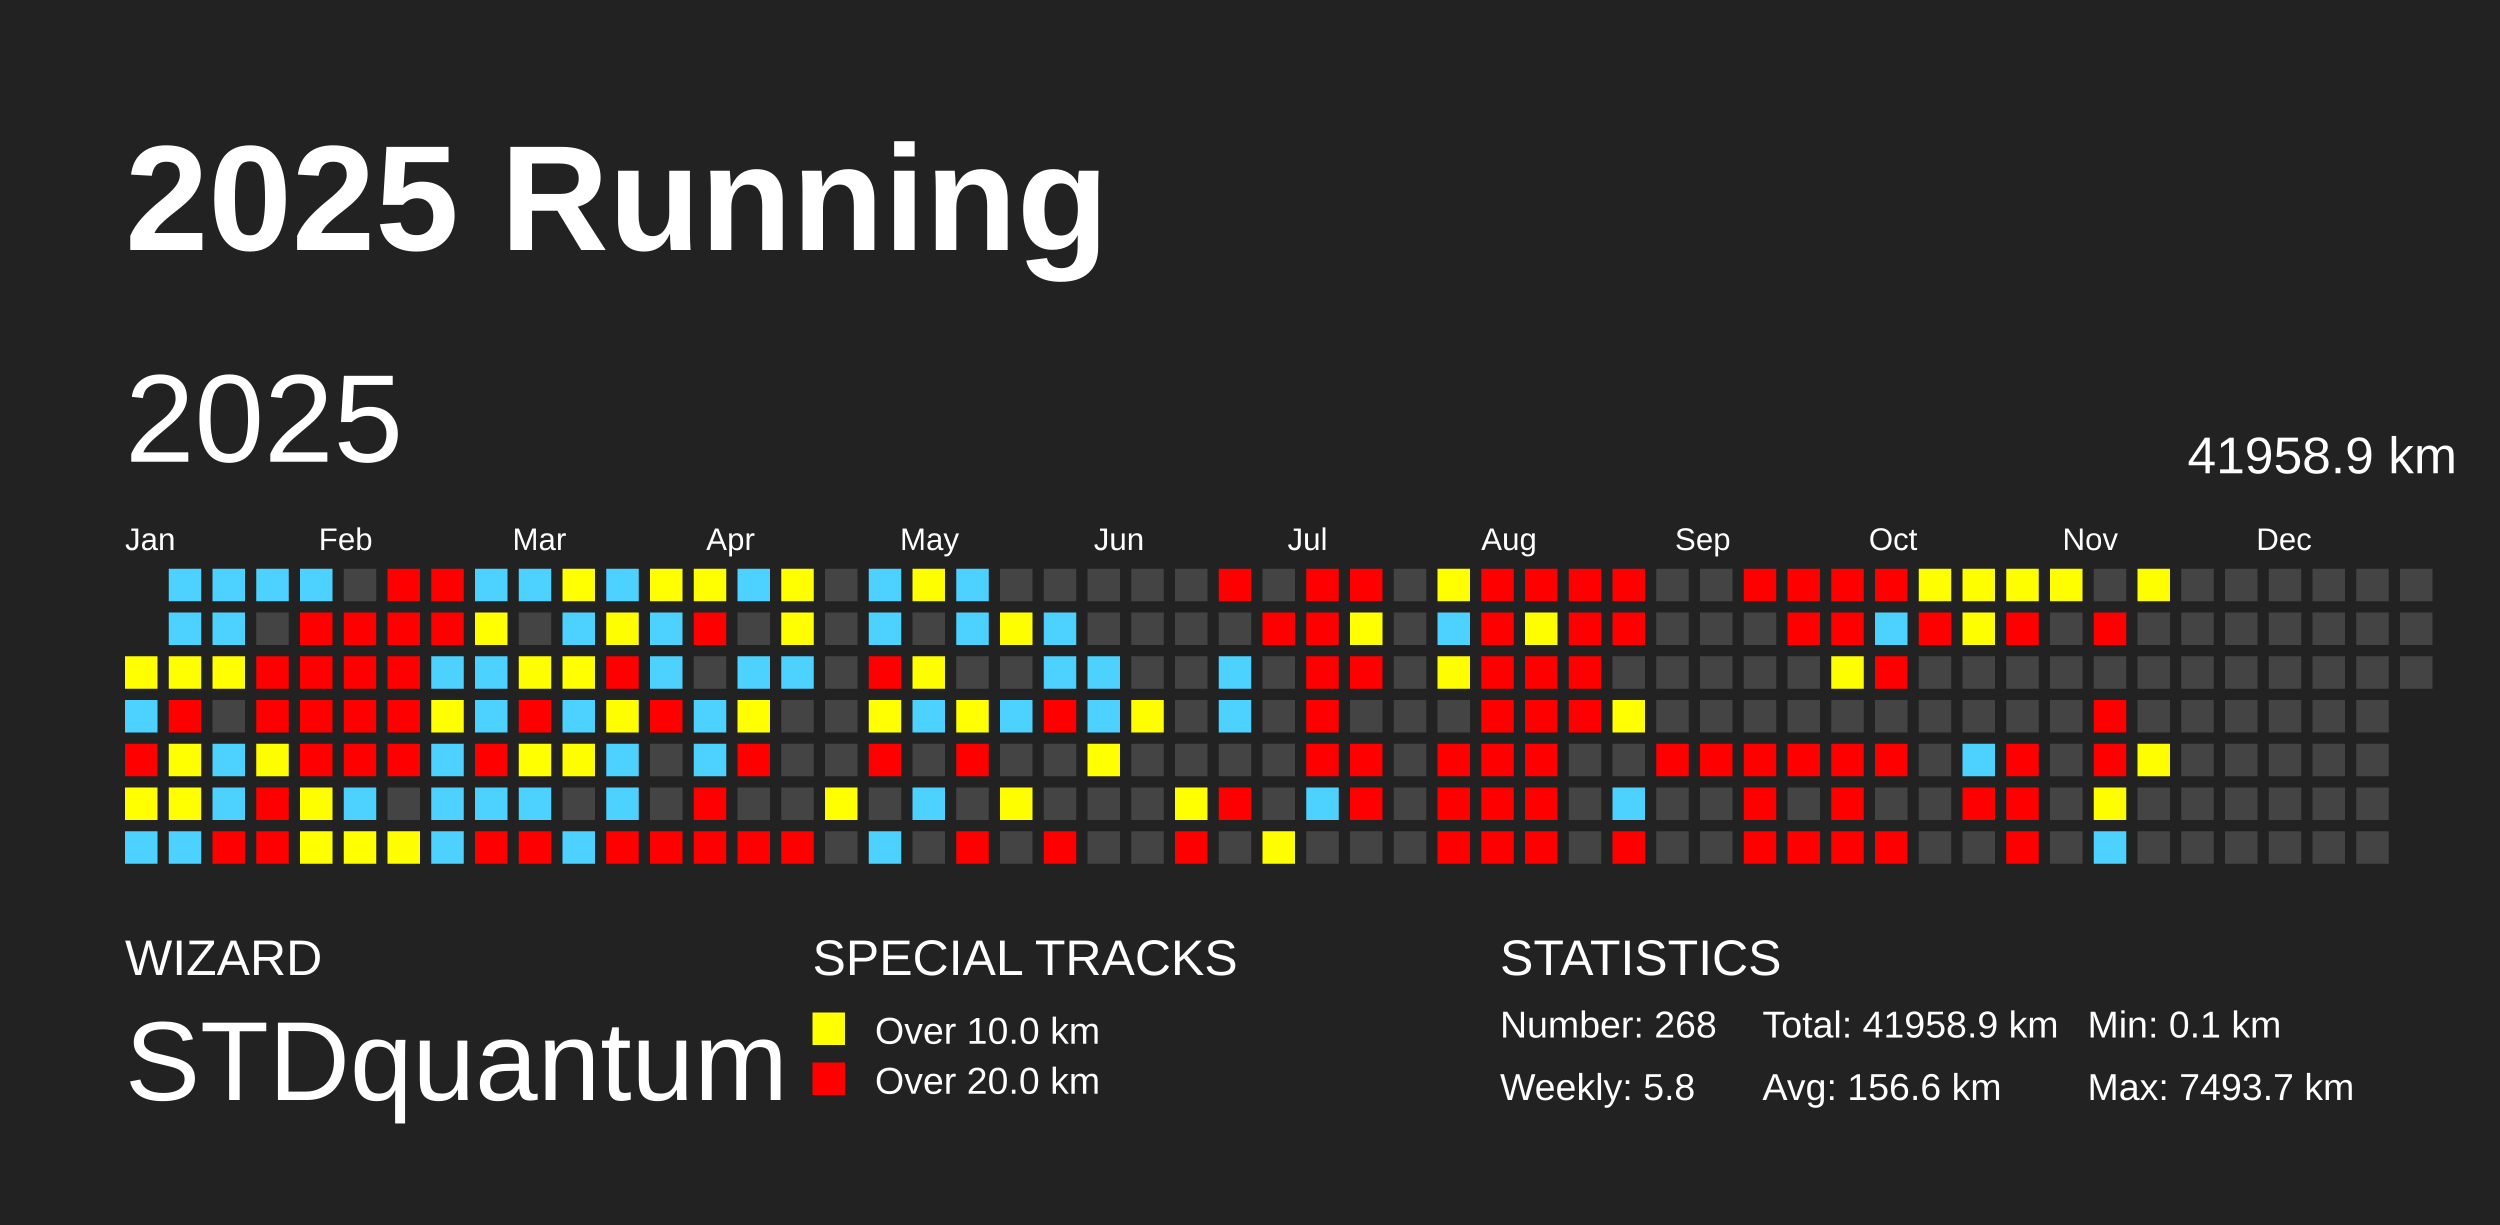
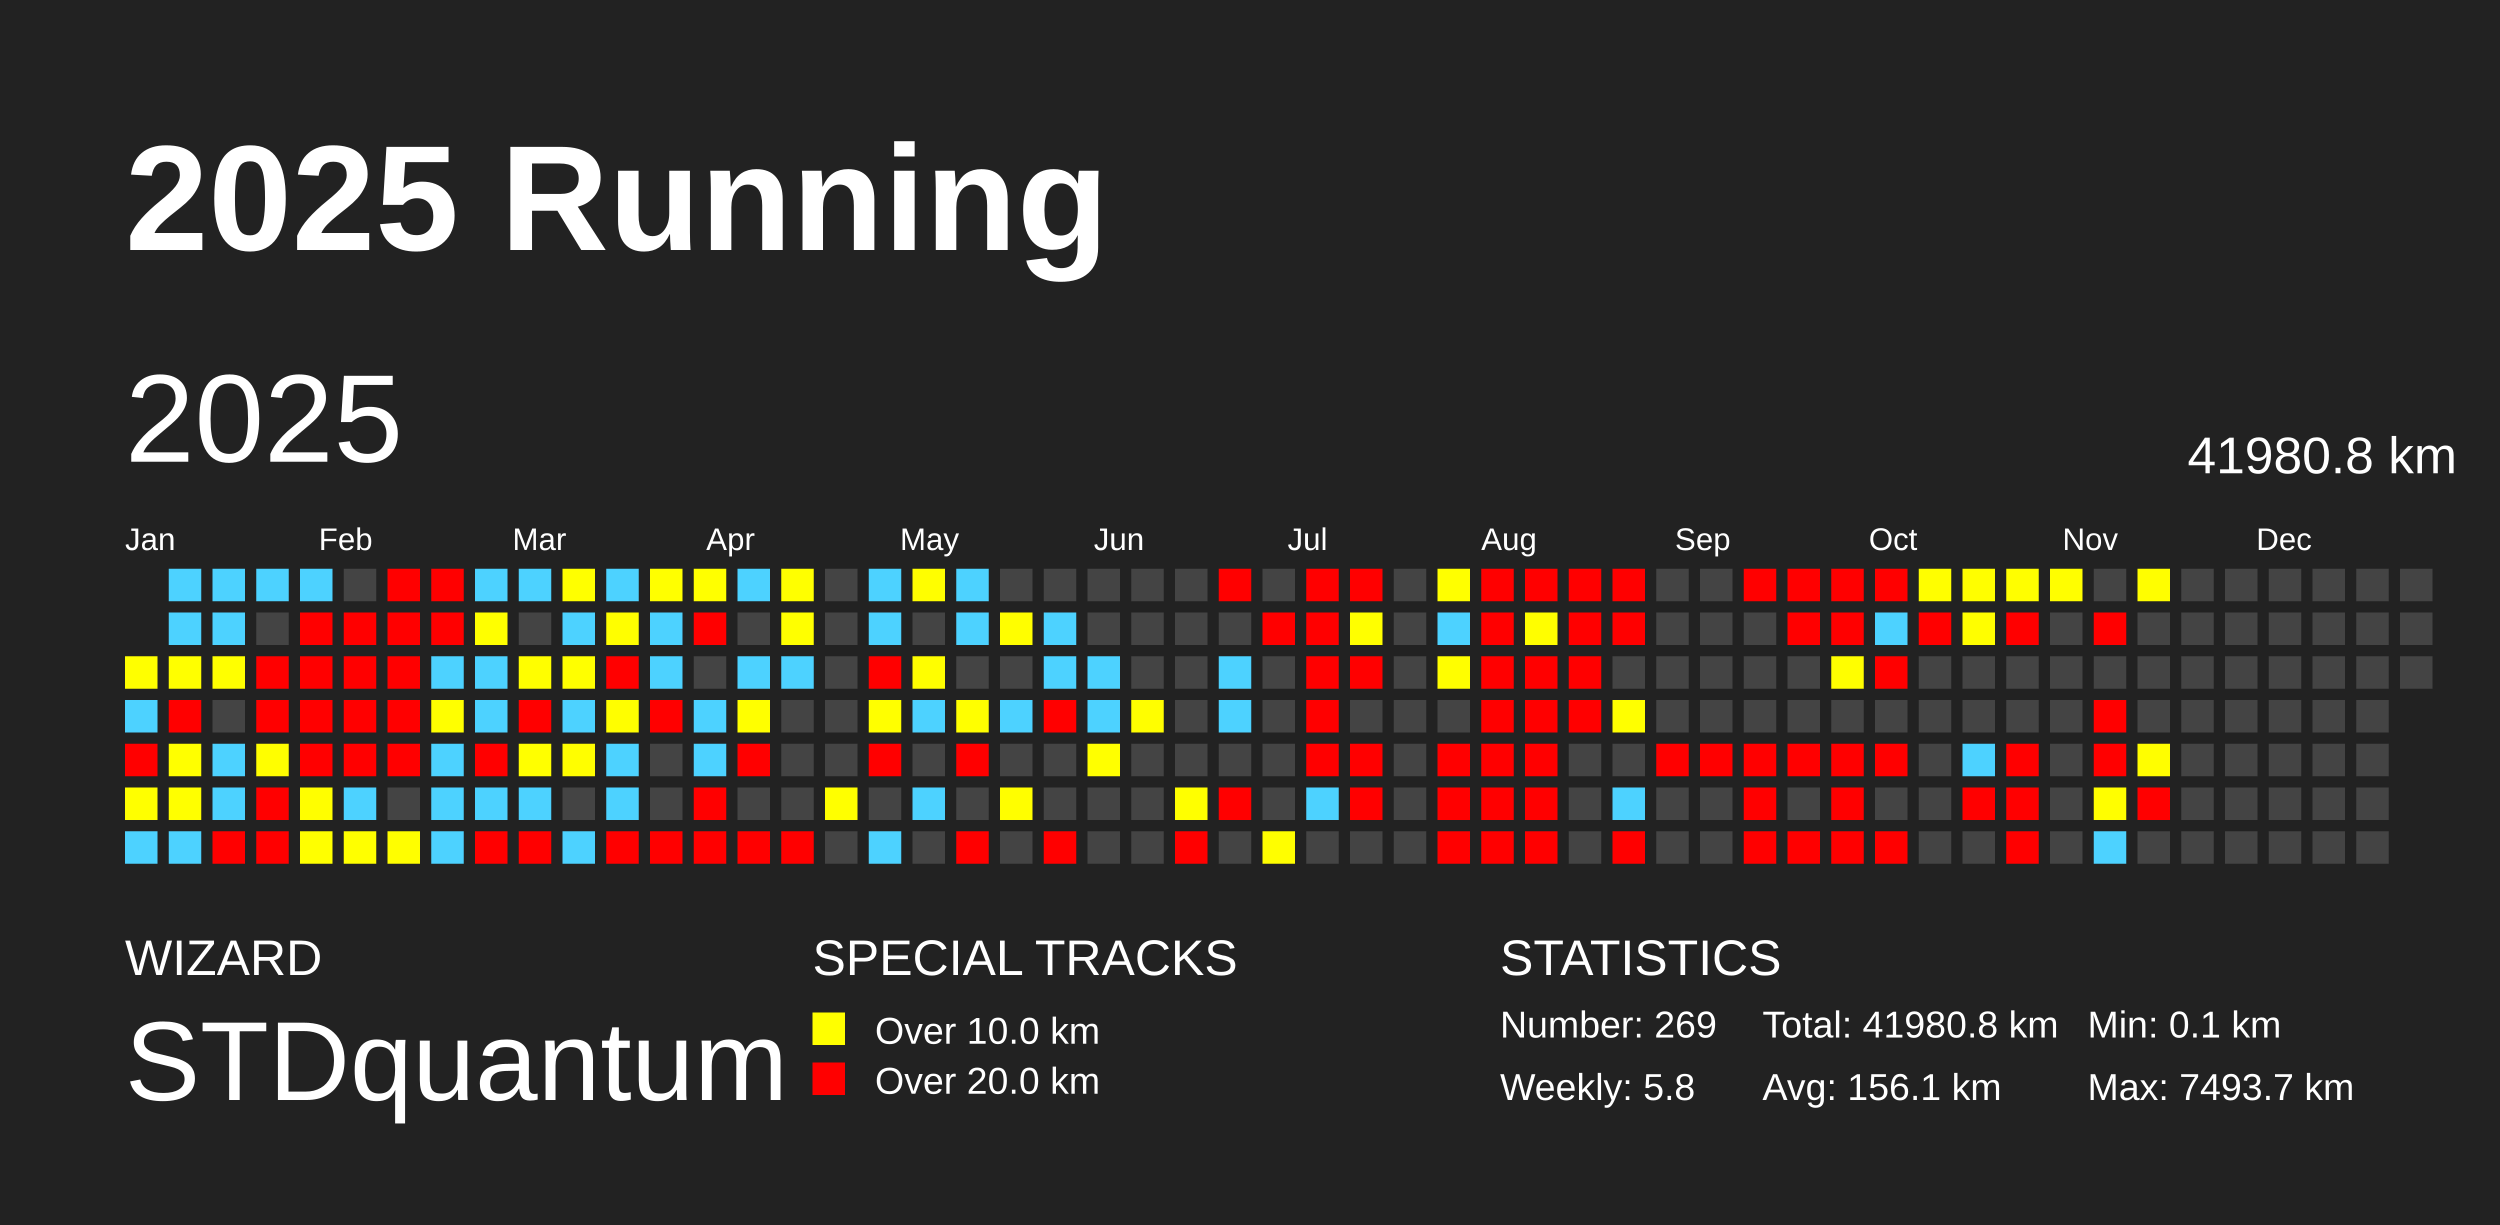
<svg xmlns="http://www.w3.org/2000/svg" baseProfile="full" height="98mm" version="1.1" viewBox="0,0,200,98" width="200mm">
  <defs />
  <rect fill="#222222" height="98" width="200" x="0" y="0" />
  <text fill="#FFFFFF" style="font-size:12px; font-family:Arial; font-weight:bold;" x="10" y="20">2025 Running</text>
  <text fill="#FFFFFF" style="font-size:4px; font-family:Arial" x="10" y="78">WIZARD</text>
  <text fill="#FFFFFF" style="font-size:9px; font-family:Arial" x="10" y="88">STDquantum</text>
  <text fill="#FFFFFF" style="font-size:4px; font-family:Arial" x="65" y="78">SPECIAL TRACKS</text>
  <rect fill="yellow" height="2.6" width="2.6" x="65" y="81" />
  <text fill="#FFFFFF" style="font-size:3px; font-family:Arial" x="70" y="83.5">Over 10.0 km</text>
  <rect fill="red" height="2.6" width="2.6" x="65" y="85" />
  <text fill="#FFFFFF" style="font-size:3px; font-family:Arial" x="70" y="87.5">Over 20.0 km</text>
  <text fill="#FFFFFF" style="font-size:4px; font-family:Arial" x="120" y="78">STATISTICS</text>
-   <text fill="#FFFFFF" style="font-size:3px; font-family:Arial" x="120" y="83">Number: 268</text>
+   <text fill="#FFFFFF" style="font-size:3px; font-family:Arial" x="120" y="83">Number: 269</text>
  <text fill="#FFFFFF" style="font-size:3px; font-family:Arial" x="120" y="88">Weekly: 5.8</text>
-   <text fill="#FFFFFF" style="font-size:3px; font-family:Arial" x="141" y="83">Total: 41958.9 km</text>
-   <text fill="#FFFFFF" style="font-size:3px; font-family:Arial" x="141" y="88">Avg: 156.6 km</text>
+   <text fill="#FFFFFF" style="font-size:3px; font-family:Arial" x="141" y="83">Total: 41980.8 km</text>
+   <text fill="#FFFFFF" style="font-size:3px; font-family:Arial" x="141" y="88">Avg: 156.1 km</text>
  <text fill="#FFFFFF" style="font-size:3px; font-family:Arial" x="167" y="83">Min: 0.1 km</text>
  <text fill="#FFFFFF" style="font-size:3px; font-family:Arial" x="167" y="88">Max: 7493.7 km</text>
  <text dominant-baseline="hanging" fill="#FFFFFF" style="font-size:10.0px; font-family:Arial;" x="10" y="30">2025</text>
-   <text dominant-baseline="hanging" fill="#FFFFFF" style="font-size:4.125px; font-family:Arial;" x="175" y="35">41958.9 km</text>
+   <text dominant-baseline="hanging" fill="#FFFFFF" style="font-size:4.125px; font-family:Arial;" x="175" y="35">41980.8 km</text>
  <text fill="#FFFFFF" style="font-size:2.5px; font-family:Arial" x="10.0" y="44">Jan</text>
  <text fill="#FFFFFF" style="font-size:2.5px; font-family:Arial" x="25.5" y="44">Feb</text>
  <text fill="#FFFFFF" style="font-size:2.5px; font-family:Arial" x="41.0" y="44">Mar</text>
  <text fill="#FFFFFF" style="font-size:2.5px; font-family:Arial" x="56.5" y="44">Apr</text>
  <text fill="#FFFFFF" style="font-size:2.5px; font-family:Arial" x="72.0" y="44">May</text>
  <text fill="#FFFFFF" style="font-size:2.5px; font-family:Arial" x="87.5" y="44">Jun</text>
  <text fill="#FFFFFF" style="font-size:2.5px; font-family:Arial" x="103.0" y="44">Jul</text>
  <text fill="#FFFFFF" style="font-size:2.5px; font-family:Arial" x="118.5" y="44">Aug</text>
  <text fill="#FFFFFF" style="font-size:2.5px; font-family:Arial" x="134.0" y="44">Sep</text>
  <text fill="#FFFFFF" style="font-size:2.5px; font-family:Arial" x="149.5" y="44">Oct</text>
  <text fill="#FFFFFF" style="font-size:2.5px; font-family:Arial" x="165.0" y="44">Nov</text>
  <text fill="#FFFFFF" style="font-size:2.5px; font-family:Arial" x="180.5" y="44">Dec</text>
  <rect fill="#ffff00" height="2.6" width="2.6" x="10.0" y="52.5" />
  <rect fill="#4dd2ff" height="2.6" width="2.6" x="10.0" y="56.0" />
  <rect fill="red" height="2.6" width="2.6" x="10.0" y="59.5" />
  <rect fill="#ffff00" height="2.6" width="2.6" x="10.0" y="63.0" />
  <rect fill="#4dd2ff" height="2.6" width="2.6" x="10.0" y="66.5" />
  <rect fill="#4dd2ff" height="2.6" width="2.6" x="13.5" y="45.5" />
  <rect fill="#4dd2ff" height="2.6" width="2.6" x="13.5" y="49.0" />
  <rect fill="#ffff00" height="2.6" width="2.6" x="13.5" y="52.5" />
  <rect fill="red" height="2.6" width="2.6" x="13.5" y="56.0" />
  <rect fill="#ffff00" height="2.6" width="2.6" x="13.5" y="59.5" />
  <rect fill="#ffff00" height="2.6" width="2.6" x="13.5" y="63.0" />
  <rect fill="#4dd2ff" height="2.6" width="2.6" x="13.5" y="66.5" />
  <rect fill="#4dd2ff" height="2.6" width="2.6" x="17.0" y="45.5" />
  <rect fill="#4dd2ff" height="2.6" width="2.6" x="17.0" y="49.0" />
  <rect fill="#ffff00" height="2.6" width="2.6" x="17.0" y="52.5" />
  <rect fill="#444444" height="2.6" width="2.6" x="17.0" y="56.0" />
  <rect fill="#4dd2ff" height="2.6" width="2.6" x="17.0" y="59.5" />
  <rect fill="#4dd2ff" height="2.6" width="2.6" x="17.0" y="63.0" />
  <rect fill="red" height="2.6" width="2.6" x="17.0" y="66.5" />
  <rect fill="#4dd2ff" height="2.6" width="2.6" x="20.5" y="45.5" />
  <rect fill="#444444" height="2.6" width="2.6" x="20.5" y="49.0" />
  <rect fill="red" height="2.6" width="2.6" x="20.5" y="52.5" />
  <rect fill="red" height="2.6" width="2.6" x="20.5" y="56.0" />
  <rect fill="#fffe00" height="2.6" width="2.6" x="20.5" y="59.5" />
  <rect fill="red" height="2.6" width="2.6" x="20.5" y="63.0" />
  <rect fill="red" height="2.6" width="2.6" x="20.5" y="66.5" />
  <rect fill="#4dd2ff" height="2.6" width="2.6" x="24.0" y="45.5" />
  <rect fill="red" height="2.6" width="2.6" x="24.0" y="49.0" />
  <rect fill="red" height="2.6" width="2.6" x="24.0" y="52.5" />
  <rect fill="red" height="2.6" width="2.6" x="24.0" y="56.0" />
  <rect fill="red" height="2.6" width="2.6" x="24.0" y="59.5" />
  <rect fill="#fffe00" height="2.6" width="2.6" x="24.0" y="63.0" />
  <rect fill="#ffff00" height="2.6" width="2.6" x="24.0" y="66.5" />
  <rect fill="#444444" height="2.6" width="2.6" x="27.5" y="45.5" />
  <rect fill="red" height="2.6" width="2.6" x="27.5" y="49.0" />
  <rect fill="red" height="2.6" width="2.6" x="27.5" y="52.5" />
  <rect fill="red" height="2.6" width="2.6" x="27.5" y="56.0" />
  <rect fill="red" height="2.6" width="2.6" x="27.5" y="59.5" />
  <rect fill="#4dd2ff" height="2.6" width="2.6" x="27.5" y="63.0" />
  <rect fill="#ffff00" height="2.6" width="2.6" x="27.5" y="66.5" />
  <rect fill="red" height="2.6" width="2.6" x="31.0" y="45.5" />
  <rect fill="red" height="2.6" width="2.6" x="31.0" y="49.0" />
  <rect fill="red" height="2.6" width="2.6" x="31.0" y="52.5" />
  <rect fill="red" height="2.6" width="2.6" x="31.0" y="56.0" />
  <rect fill="red" height="2.6" width="2.6" x="31.0" y="59.5" />
  <rect fill="#444444" height="2.6" width="2.6" x="31.0" y="63.0" />
  <rect fill="#fffe00" height="2.6" width="2.6" x="31.0" y="66.5" />
  <rect fill="red" height="2.6" width="2.6" x="34.5" y="45.5" />
  <rect fill="red" height="2.6" width="2.6" x="34.5" y="49.0" />
  <rect fill="#4dd2ff" height="2.6" width="2.6" x="34.5" y="52.5" />
  <rect fill="#ffff00" height="2.6" width="2.6" x="34.5" y="56.0" />
  <rect fill="#4dd2ff" height="2.6" width="2.6" x="34.5" y="59.5" />
  <rect fill="#4dd2ff" height="2.6" width="2.6" x="34.5" y="63.0" />
  <rect fill="#4dd2ff" height="2.6" width="2.6" x="34.5" y="66.5" />
  <rect fill="#4dd2ff" height="2.6" width="2.6" x="38.0" y="45.5" />
  <rect fill="#ffff00" height="2.6" width="2.6" x="38.0" y="49.0" />
  <rect fill="#4dd2ff" height="2.6" width="2.6" x="38.0" y="52.5" />
  <rect fill="#4dd2ff" height="2.6" width="2.6" x="38.0" y="56.0" />
  <rect fill="red" height="2.6" width="2.6" x="38.0" y="59.5" />
  <rect fill="#4dd2ff" height="2.6" width="2.6" x="38.0" y="63.0" />
  <rect fill="red" height="2.6" width="2.6" x="38.0" y="66.5" />
  <rect fill="#4dd2ff" height="2.6" width="2.6" x="41.5" y="45.5" />
  <rect fill="#444444" height="2.6" width="2.6" x="41.5" y="49.0" />
  <rect fill="#fffe00" height="2.6" width="2.6" x="41.5" y="52.5" />
  <rect fill="red" height="2.6" width="2.6" x="41.5" y="56.0" />
  <rect fill="#ffff00" height="2.6" width="2.6" x="41.5" y="59.5" />
  <rect fill="#4dd2ff" height="2.6" width="2.6" x="41.5" y="63.0" />
  <rect fill="red" height="2.6" width="2.6" x="41.5" y="66.5" />
  <rect fill="#ffff00" height="2.6" width="2.6" x="45.0" y="45.5" />
  <rect fill="#4dd2ff" height="2.6" width="2.6" x="45.0" y="49.0" />
  <rect fill="#ffff00" height="2.6" width="2.6" x="45.0" y="52.5" />
  <rect fill="#4dd2ff" height="2.6" width="2.6" x="45.0" y="56.0" />
  <rect fill="#fffe00" height="2.6" width="2.6" x="45.0" y="59.5" />
  <rect fill="#444444" height="2.6" width="2.6" x="45.0" y="63.0" />
  <rect fill="#4dd2ff" height="2.6" width="2.6" x="45.0" y="66.5" />
  <rect fill="#4dd2ff" height="2.6" width="2.6" x="48.5" y="45.5" />
  <rect fill="#fffe00" height="2.6" width="2.6" x="48.5" y="49.0" />
  <rect fill="red" height="2.6" width="2.6" x="48.5" y="52.5" />
  <rect fill="#fffe00" height="2.6" width="2.6" x="48.5" y="56.0" />
  <rect fill="#4dd2ff" height="2.6" width="2.6" x="48.5" y="59.5" />
  <rect fill="#4dd2ff" height="2.6" width="2.6" x="48.5" y="63.0" />
  <rect fill="red" height="2.6" width="2.6" x="48.5" y="66.5" />
  <rect fill="#ffff00" height="2.6" width="2.6" x="52.0" y="45.5" />
  <rect fill="#4dd2ff" height="2.6" width="2.6" x="52.0" y="49.0" />
  <rect fill="#4dd2ff" height="2.6" width="2.6" x="52.0" y="52.5" />
  <rect fill="red" height="2.6" width="2.6" x="52.0" y="56.0" />
  <rect fill="#444444" height="2.6" width="2.6" x="52.0" y="59.5" />
  <rect fill="#444444" height="2.6" width="2.6" x="52.0" y="63.0" />
  <rect fill="red" height="2.6" width="2.6" x="52.0" y="66.5" />
  <rect fill="#ffff00" height="2.6" width="2.6" x="55.5" y="45.5" />
  <rect fill="red" height="2.6" width="2.6" x="55.5" y="49.0" />
  <rect fill="#444444" height="2.6" width="2.6" x="55.5" y="52.5" />
  <rect fill="#4dd2ff" height="2.6" width="2.6" x="55.5" y="56.0" />
  <rect fill="#4dd2ff" height="2.6" width="2.6" x="55.5" y="59.5" />
  <rect fill="red" height="2.6" width="2.6" x="55.5" y="63.0" />
  <rect fill="red" height="2.6" width="2.6" x="55.5" y="66.5" />
  <rect fill="#4dd2ff" height="2.6" width="2.6" x="59.0" y="45.5" />
  <rect fill="#444444" height="2.6" width="2.6" x="59.0" y="49.0" />
  <rect fill="#4dd2ff" height="2.6" width="2.6" x="59.0" y="52.5" />
  <rect fill="#ffff00" height="2.6" width="2.6" x="59.0" y="56.0" />
  <rect fill="red" height="2.6" width="2.6" x="59.0" y="59.5" />
  <rect fill="#444444" height="2.6" width="2.6" x="59.0" y="63.0" />
  <rect fill="red" height="2.6" width="2.6" x="59.0" y="66.5" />
  <rect fill="#ffff00" height="2.6" width="2.6" x="62.5" y="45.5" />
  <rect fill="#ffff00" height="2.6" width="2.6" x="62.5" y="49.0" />
  <rect fill="#4dd2ff" height="2.6" width="2.6" x="62.5" y="52.5" />
  <rect fill="#444444" height="2.6" width="2.6" x="62.5" y="56.0" />
  <rect fill="#444444" height="2.6" width="2.6" x="62.5" y="59.5" />
  <rect fill="#444444" height="2.6" width="2.6" x="62.5" y="63.0" />
  <rect fill="red" height="2.6" width="2.6" x="62.5" y="66.5" />
  <rect fill="#444444" height="2.6" width="2.6" x="66.0" y="45.5" />
  <rect fill="#444444" height="2.6" width="2.6" x="66.0" y="49.0" />
  <rect fill="#444444" height="2.6" width="2.6" x="66.0" y="52.5" />
  <rect fill="#444444" height="2.6" width="2.6" x="66.0" y="56.0" />
  <rect fill="#444444" height="2.6" width="2.6" x="66.0" y="59.5" />
  <rect fill="#ffff00" height="2.6" width="2.6" x="66.0" y="63.0" />
  <rect fill="#444444" height="2.6" width="2.6" x="66.0" y="66.5" />
  <rect fill="#4dd2ff" height="2.6" width="2.6" x="69.5" y="45.5" />
  <rect fill="#4dd2ff" height="2.6" width="2.6" x="69.5" y="49.0" />
  <rect fill="red" height="2.6" width="2.6" x="69.5" y="52.5" />
  <rect fill="#ffff00" height="2.6" width="2.6" x="69.5" y="56.0" />
  <rect fill="red" height="2.6" width="2.6" x="69.5" y="59.5" />
  <rect fill="#444444" height="2.6" width="2.6" x="69.5" y="63.0" />
  <rect fill="#4dd2ff" height="2.6" width="2.6" x="69.5" y="66.5" />
  <rect fill="#fffe00" height="2.6" width="2.6" x="73.0" y="45.5" />
  <rect fill="#444444" height="2.6" width="2.6" x="73.0" y="49.0" />
  <rect fill="#fffe00" height="2.6" width="2.6" x="73.0" y="52.5" />
  <rect fill="#4dd2ff" height="2.6" width="2.6" x="73.0" y="56.0" />
  <rect fill="#444444" height="2.6" width="2.6" x="73.0" y="59.5" />
  <rect fill="#4dd2ff" height="2.6" width="2.6" x="73.0" y="63.0" />
  <rect fill="#444444" height="2.6" width="2.6" x="73.0" y="66.5" />
  <rect fill="#4dd2ff" height="2.6" width="2.6" x="76.5" y="45.5" />
  <rect fill="#4dd2ff" height="2.6" width="2.6" x="76.5" y="49.0" />
  <rect fill="#444444" height="2.6" width="2.6" x="76.5" y="52.5" />
  <rect fill="#ffff00" height="2.6" width="2.6" x="76.5" y="56.0" />
  <rect fill="red" height="2.6" width="2.6" x="76.5" y="59.5" />
  <rect fill="#444444" height="2.6" width="2.6" x="76.5" y="63.0" />
  <rect fill="red" height="2.6" width="2.6" x="76.5" y="66.5" />
  <rect fill="#444444" height="2.6" width="2.6" x="80.0" y="45.5" />
  <rect fill="#fffe00" height="2.6" width="2.6" x="80.0" y="49.0" />
  <rect fill="#444444" height="2.6" width="2.6" x="80.0" y="52.5" />
  <rect fill="#4dd2ff" height="2.6" width="2.6" x="80.0" y="56.0" />
  <rect fill="#444444" height="2.6" width="2.6" x="80.0" y="59.5" />
  <rect fill="#fffe00" height="2.6" width="2.6" x="80.0" y="63.0" />
  <rect fill="#444444" height="2.6" width="2.6" x="80.0" y="66.5" />
  <rect fill="#444444" height="2.6" width="2.6" x="83.5" y="45.5" />
  <rect fill="#4dd2ff" height="2.6" width="2.6" x="83.5" y="49.0" />
  <rect fill="#4dd2ff" height="2.6" width="2.6" x="83.5" y="52.5" />
  <rect fill="red" height="2.6" width="2.6" x="83.5" y="56.0" />
  <rect fill="#444444" height="2.6" width="2.6" x="83.5" y="59.5" />
  <rect fill="#444444" height="2.6" width="2.6" x="83.5" y="63.0" />
  <rect fill="red" height="2.6" width="2.6" x="83.5" y="66.5" />
  <rect fill="#444444" height="2.6" width="2.6" x="87.0" y="45.5" />
  <rect fill="#444444" height="2.6" width="2.6" x="87.0" y="49.0" />
  <rect fill="#4dd2ff" height="2.6" width="2.6" x="87.0" y="52.5" />
  <rect fill="#4dd2ff" height="2.6" width="2.6" x="87.0" y="56.0" />
  <rect fill="#ffff00" height="2.6" width="2.6" x="87.0" y="59.5" />
  <rect fill="#444444" height="2.6" width="2.6" x="87.0" y="63.0" />
  <rect fill="#444444" height="2.6" width="2.6" x="87.0" y="66.5" />
  <rect fill="#444444" height="2.6" width="2.6" x="90.5" y="45.5" />
  <rect fill="#444444" height="2.6" width="2.6" x="90.5" y="49.0" />
  <rect fill="#444444" height="2.6" width="2.6" x="90.5" y="52.5" />
  <rect fill="#fffe00" height="2.6" width="2.6" x="90.5" y="56.0" />
  <rect fill="#444444" height="2.6" width="2.6" x="90.5" y="59.5" />
  <rect fill="#444444" height="2.6" width="2.6" x="90.5" y="63.0" />
  <rect fill="#444444" height="2.6" width="2.6" x="90.5" y="66.5" />
  <rect fill="#444444" height="2.6" width="2.6" x="94.0" y="45.5" />
  <rect fill="#444444" height="2.6" width="2.6" x="94.0" y="49.0" />
  <rect fill="#444444" height="2.6" width="2.6" x="94.0" y="52.5" />
  <rect fill="#444444" height="2.6" width="2.6" x="94.0" y="56.0" />
  <rect fill="#444444" height="2.6" width="2.6" x="94.0" y="59.5" />
  <rect fill="#ffff00" height="2.6" width="2.6" x="94.0" y="63.0" />
  <rect fill="red" height="2.6" width="2.6" x="94.0" y="66.5" />
  <rect fill="red" height="2.6" width="2.6" x="97.5" y="45.5" />
  <rect fill="#444444" height="2.6" width="2.6" x="97.5" y="49.0" />
  <rect fill="#4dd2ff" height="2.6" width="2.6" x="97.5" y="52.5" />
  <rect fill="#4dd2ff" height="2.6" width="2.6" x="97.5" y="56.0" />
  <rect fill="#444444" height="2.6" width="2.6" x="97.5" y="59.5" />
  <rect fill="red" height="2.6" width="2.6" x="97.5" y="63.0" />
  <rect fill="#444444" height="2.6" width="2.6" x="97.5" y="66.5" />
  <rect fill="#444444" height="2.6" width="2.6" x="101.0" y="45.5" />
  <rect fill="red" height="2.6" width="2.6" x="101.0" y="49.0" />
  <rect fill="#444444" height="2.6" width="2.6" x="101.0" y="52.5" />
  <rect fill="#444444" height="2.6" width="2.6" x="101.0" y="56.0" />
  <rect fill="#444444" height="2.6" width="2.6" x="101.0" y="59.5" />
  <rect fill="#444444" height="2.6" width="2.6" x="101.0" y="63.0" />
  <rect fill="#fffe00" height="2.6" width="2.6" x="101.0" y="66.5" />
  <rect fill="red" height="2.6" width="2.6" x="104.5" y="45.5" />
  <rect fill="red" height="2.6" width="2.6" x="104.5" y="49.0" />
  <rect fill="red" height="2.6" width="2.6" x="104.5" y="52.5" />
  <rect fill="red" height="2.6" width="2.6" x="104.5" y="56.0" />
  <rect fill="red" height="2.6" width="2.6" x="104.5" y="59.5" />
  <rect fill="#4dd2ff" height="2.6" width="2.6" x="104.5" y="63.0" />
  <rect fill="#444444" height="2.6" width="2.6" x="104.5" y="66.5" />
  <rect fill="red" height="2.6" width="2.6" x="108.0" y="45.5" />
  <rect fill="#ffff00" height="2.6" width="2.6" x="108.0" y="49.0" />
  <rect fill="red" height="2.6" width="2.6" x="108.0" y="52.5" />
  <rect fill="#444444" height="2.6" width="2.6" x="108.0" y="56.0" />
  <rect fill="red" height="2.6" width="2.6" x="108.0" y="59.5" />
  <rect fill="red" height="2.6" width="2.6" x="108.0" y="63.0" />
  <rect fill="#444444" height="2.6" width="2.6" x="108.0" y="66.5" />
  <rect fill="#444444" height="2.6" width="2.6" x="111.5" y="45.5" />
  <rect fill="#444444" height="2.6" width="2.6" x="111.5" y="49.0" />
  <rect fill="#444444" height="2.6" width="2.6" x="111.5" y="52.5" />
  <rect fill="#444444" height="2.6" width="2.6" x="111.5" y="56.0" />
  <rect fill="#444444" height="2.6" width="2.6" x="111.5" y="59.5" />
  <rect fill="#444444" height="2.6" width="2.6" x="111.5" y="63.0" />
  <rect fill="#444444" height="2.6" width="2.6" x="111.5" y="66.5" />
  <rect fill="#ffff00" height="2.6" width="2.6" x="115.0" y="45.5" />
  <rect fill="#4dd2ff" height="2.6" width="2.6" x="115.0" y="49.0" />
  <rect fill="#fffe00" height="2.6" width="2.6" x="115.0" y="52.5" />
  <rect fill="#444444" height="2.6" width="2.6" x="115.0" y="56.0" />
  <rect fill="red" height="2.6" width="2.6" x="115.0" y="59.5" />
  <rect fill="red" height="2.6" width="2.6" x="115.0" y="63.0" />
  <rect fill="red" height="2.6" width="2.6" x="115.0" y="66.5" />
  <rect fill="red" height="2.6" width="2.6" x="118.5" y="45.5" />
  <rect fill="red" height="2.6" width="2.6" x="118.5" y="49.0" />
  <rect fill="red" height="2.6" width="2.6" x="118.5" y="52.5" />
  <rect fill="red" height="2.6" width="2.6" x="118.5" y="56.0" />
  <rect fill="red" height="2.6" width="2.6" x="118.5" y="59.5" />
  <rect fill="red" height="2.6" width="2.6" x="118.5" y="63.0" />
  <rect fill="red" height="2.6" width="2.6" x="118.5" y="66.5" />
  <rect fill="red" height="2.6" width="2.6" x="122.0" y="45.5" />
  <rect fill="#fffe00" height="2.6" width="2.6" x="122.0" y="49.0" />
  <rect fill="red" height="2.6" width="2.6" x="122.0" y="52.5" />
  <rect fill="red" height="2.6" width="2.6" x="122.0" y="56.0" />
  <rect fill="red" height="2.6" width="2.6" x="122.0" y="59.5" />
  <rect fill="red" height="2.6" width="2.6" x="122.0" y="63.0" />
  <rect fill="red" height="2.6" width="2.6" x="122.0" y="66.5" />
  <rect fill="red" height="2.6" width="2.6" x="125.5" y="45.5" />
  <rect fill="red" height="2.6" width="2.6" x="125.5" y="49.0" />
  <rect fill="red" height="2.6" width="2.6" x="125.5" y="52.5" />
  <rect fill="red" height="2.6" width="2.6" x="125.5" y="56.0" />
  <rect fill="#444444" height="2.6" width="2.6" x="125.5" y="59.5" />
  <rect fill="#444444" height="2.6" width="2.6" x="125.5" y="63.0" />
  <rect fill="#444444" height="2.6" width="2.6" x="125.5" y="66.5" />
  <rect fill="red" height="2.6" width="2.6" x="129.0" y="45.5" />
  <rect fill="red" height="2.6" width="2.6" x="129.0" y="49.0" />
  <rect fill="#444444" height="2.6" width="2.6" x="129.0" y="52.5" />
  <rect fill="#ffff00" height="2.6" width="2.6" x="129.0" y="56.0" />
  <rect fill="#444444" height="2.6" width="2.6" x="129.0" y="59.5" />
  <rect fill="#4dd2ff" height="2.6" width="2.6" x="129.0" y="63.0" />
  <rect fill="red" height="2.6" width="2.6" x="129.0" y="66.5" />
  <rect fill="#444444" height="2.6" width="2.6" x="132.5" y="45.5" />
  <rect fill="#444444" height="2.6" width="2.6" x="132.5" y="49.0" />
  <rect fill="#444444" height="2.6" width="2.6" x="132.5" y="52.5" />
  <rect fill="#444444" height="2.6" width="2.6" x="132.5" y="56.0" />
  <rect fill="red" height="2.6" width="2.6" x="132.5" y="59.5" />
  <rect fill="#444444" height="2.6" width="2.6" x="132.5" y="63.0" />
  <rect fill="#444444" height="2.6" width="2.6" x="132.5" y="66.5" />
  <rect fill="#444444" height="2.6" width="2.6" x="136.0" y="45.5" />
  <rect fill="#444444" height="2.6" width="2.6" x="136.0" y="49.0" />
  <rect fill="#444444" height="2.6" width="2.6" x="136.0" y="52.5" />
  <rect fill="#444444" height="2.6" width="2.6" x="136.0" y="56.0" />
  <rect fill="red" height="2.6" width="2.6" x="136.0" y="59.5" />
  <rect fill="#444444" height="2.6" width="2.6" x="136.0" y="63.0" />
  <rect fill="#444444" height="2.6" width="2.6" x="136.0" y="66.5" />
  <rect fill="red" height="2.6" width="2.6" x="139.5" y="45.5" />
  <rect fill="#444444" height="2.6" width="2.6" x="139.5" y="49.0" />
  <rect fill="#444444" height="2.6" width="2.6" x="139.5" y="52.5" />
  <rect fill="#444444" height="2.6" width="2.6" x="139.5" y="56.0" />
  <rect fill="red" height="2.6" width="2.6" x="139.5" y="59.5" />
  <rect fill="red" height="2.6" width="2.6" x="139.5" y="63.0" />
  <rect fill="red" height="2.6" width="2.6" x="139.5" y="66.5" />
  <rect fill="red" height="2.6" width="2.6" x="143.0" y="45.5" />
  <rect fill="red" height="2.6" width="2.6" x="143.0" y="49.0" />
  <rect fill="#444444" height="2.6" width="2.6" x="143.0" y="52.5" />
  <rect fill="#444444" height="2.6" width="2.6" x="143.0" y="56.0" />
  <rect fill="red" height="2.6" width="2.6" x="143.0" y="59.5" />
  <rect fill="#444444" height="2.6" width="2.6" x="143.0" y="63.0" />
  <rect fill="red" height="2.6" width="2.6" x="143.0" y="66.5" />
  <rect fill="red" height="2.6" width="2.6" x="146.5" y="45.5" />
  <rect fill="red" height="2.6" width="2.6" x="146.5" y="49.0" />
  <rect fill="#fffe00" height="2.6" width="2.6" x="146.5" y="52.5" />
  <rect fill="#444444" height="2.6" width="2.6" x="146.5" y="56.0" />
  <rect fill="red" height="2.6" width="2.6" x="146.5" y="59.5" />
  <rect fill="red" height="2.6" width="2.6" x="146.5" y="63.0" />
  <rect fill="red" height="2.6" width="2.6" x="146.5" y="66.5" />
  <rect fill="red" height="2.6" width="2.6" x="150.0" y="45.5" />
  <rect fill="#4dd2ff" height="2.6" width="2.6" x="150.0" y="49.0" />
  <rect fill="red" height="2.6" width="2.6" x="150.0" y="52.5" />
  <rect fill="#444444" height="2.6" width="2.6" x="150.0" y="56.0" />
  <rect fill="red" height="2.6" width="2.6" x="150.0" y="59.5" />
  <rect fill="#444444" height="2.6" width="2.6" x="150.0" y="63.0" />
  <rect fill="red" height="2.6" width="2.6" x="150.0" y="66.5" />
  <rect fill="#fffe00" height="2.6" width="2.6" x="153.5" y="45.5" />
  <rect fill="red" height="2.6" width="2.6" x="153.5" y="49.0" />
  <rect fill="#444444" height="2.6" width="2.6" x="153.5" y="52.5" />
  <rect fill="#444444" height="2.6" width="2.6" x="153.5" y="56.0" />
  <rect fill="#444444" height="2.6" width="2.6" x="153.5" y="59.5" />
  <rect fill="#444444" height="2.6" width="2.6" x="153.5" y="63.0" />
  <rect fill="#444444" height="2.6" width="2.6" x="153.5" y="66.5" />
  <rect fill="#fffe00" height="2.6" width="2.6" x="157.0" y="45.5" />
  <rect fill="#fffe00" height="2.6" width="2.6" x="157.0" y="49.0" />
  <rect fill="#444444" height="2.6" width="2.6" x="157.0" y="52.5" />
  <rect fill="#444444" height="2.6" width="2.6" x="157.0" y="56.0" />
  <rect fill="#4dd2ff" height="2.6" width="2.6" x="157.0" y="59.5" />
  <rect fill="red" height="2.6" width="2.6" x="157.0" y="63.0" />
  <rect fill="#444444" height="2.6" width="2.6" x="157.0" y="66.5" />
  <rect fill="#fffe00" height="2.6" width="2.6" x="160.5" y="45.5" />
  <rect fill="red" height="2.6" width="2.6" x="160.5" y="49.0" />
  <rect fill="#444444" height="2.6" width="2.6" x="160.5" y="52.5" />
  <rect fill="#444444" height="2.6" width="2.6" x="160.5" y="56.0" />
  <rect fill="red" height="2.6" width="2.6" x="160.5" y="59.5" />
  <rect fill="red" height="2.6" width="2.6" x="160.5" y="63.0" />
  <rect fill="red" height="2.6" width="2.6" x="160.5" y="66.5" />
  <rect fill="#fffe00" height="2.6" width="2.6" x="164.0" y="45.5" />
  <rect fill="#444444" height="2.6" width="2.6" x="164.0" y="49.0" />
  <rect fill="#444444" height="2.6" width="2.6" x="164.0" y="52.5" />
  <rect fill="#444444" height="2.6" width="2.6" x="164.0" y="56.0" />
  <rect fill="#444444" height="2.6" width="2.6" x="164.0" y="59.5" />
  <rect fill="#444444" height="2.6" width="2.6" x="164.0" y="63.0" />
  <rect fill="#444444" height="2.6" width="2.6" x="164.0" y="66.5" />
  <rect fill="#444444" height="2.6" width="2.6" x="167.5" y="45.5" />
  <rect fill="red" height="2.6" width="2.6" x="167.5" y="49.0" />
  <rect fill="#444444" height="2.6" width="2.6" x="167.5" y="52.5" />
  <rect fill="red" height="2.6" width="2.6" x="167.5" y="56.0" />
  <rect fill="red" height="2.6" width="2.6" x="167.5" y="59.5" />
  <rect fill="#fffe00" height="2.6" width="2.6" x="167.5" y="63.0" />
  <rect fill="#4dd2ff" height="2.6" width="2.6" x="167.5" y="66.5" />
  <rect fill="#fffe00" height="2.6" width="2.6" x="171.0" y="45.5" />
  <rect fill="#444444" height="2.6" width="2.6" x="171.0" y="49.0" />
  <rect fill="#444444" height="2.6" width="2.6" x="171.0" y="52.5" />
  <rect fill="#444444" height="2.6" width="2.6" x="171.0" y="56.0" />
  <rect fill="#fffe00" height="2.6" width="2.6" x="171.0" y="59.5" />
-   <rect fill="#444444" height="2.6" width="2.6" x="171.0" y="63.0" />
+   <rect fill="red" height="2.6" width="2.6" x="171.0" y="63.0" />
  <rect fill="#444444" height="2.6" width="2.6" x="171.0" y="66.5" />
  <rect fill="#444444" height="2.6" width="2.6" x="174.5" y="45.5" />
  <rect fill="#444444" height="2.6" width="2.6" x="174.5" y="49.0" />
  <rect fill="#444444" height="2.6" width="2.6" x="174.5" y="52.5" />
  <rect fill="#444444" height="2.6" width="2.6" x="174.5" y="56.0" />
  <rect fill="#444444" height="2.6" width="2.6" x="174.5" y="59.5" />
  <rect fill="#444444" height="2.6" width="2.6" x="174.5" y="63.0" />
  <rect fill="#444444" height="2.6" width="2.6" x="174.5" y="66.5" />
  <rect fill="#444444" height="2.6" width="2.6" x="178.0" y="45.5" />
  <rect fill="#444444" height="2.6" width="2.6" x="178.0" y="49.0" />
  <rect fill="#444444" height="2.6" width="2.6" x="178.0" y="52.5" />
  <rect fill="#444444" height="2.6" width="2.6" x="178.0" y="56.0" />
  <rect fill="#444444" height="2.6" width="2.6" x="178.0" y="59.5" />
  <rect fill="#444444" height="2.6" width="2.6" x="178.0" y="63.0" />
  <rect fill="#444444" height="2.6" width="2.6" x="178.0" y="66.5" />
  <rect fill="#444444" height="2.6" width="2.6" x="181.5" y="45.5" />
  <rect fill="#444444" height="2.6" width="2.6" x="181.5" y="49.0" />
  <rect fill="#444444" height="2.6" width="2.6" x="181.5" y="52.5" />
  <rect fill="#444444" height="2.6" width="2.6" x="181.5" y="56.0" />
  <rect fill="#444444" height="2.6" width="2.6" x="181.5" y="59.5" />
  <rect fill="#444444" height="2.6" width="2.6" x="181.5" y="63.0" />
  <rect fill="#444444" height="2.6" width="2.6" x="181.5" y="66.5" />
  <rect fill="#444444" height="2.6" width="2.6" x="185.0" y="45.5" />
  <rect fill="#444444" height="2.6" width="2.6" x="185.0" y="49.0" />
  <rect fill="#444444" height="2.6" width="2.6" x="185.0" y="52.5" />
  <rect fill="#444444" height="2.6" width="2.6" x="185.0" y="56.0" />
  <rect fill="#444444" height="2.6" width="2.6" x="185.0" y="59.5" />
  <rect fill="#444444" height="2.6" width="2.6" x="185.0" y="63.0" />
  <rect fill="#444444" height="2.6" width="2.6" x="185.0" y="66.5" />
  <rect fill="#444444" height="2.6" width="2.6" x="188.5" y="45.5" />
  <rect fill="#444444" height="2.6" width="2.6" x="188.5" y="49.0" />
  <rect fill="#444444" height="2.6" width="2.6" x="188.5" y="52.5" />
  <rect fill="#444444" height="2.6" width="2.6" x="188.5" y="56.0" />
  <rect fill="#444444" height="2.6" width="2.6" x="188.5" y="59.5" />
  <rect fill="#444444" height="2.6" width="2.6" x="188.5" y="63.0" />
  <rect fill="#444444" height="2.6" width="2.6" x="188.5" y="66.5" />
  <rect fill="#444444" height="2.6" width="2.6" x="192.0" y="45.5" />
  <rect fill="#444444" height="2.6" width="2.6" x="192.0" y="49.0" />
  <rect fill="#444444" height="2.6" width="2.6" x="192.0" y="52.5" />
</svg>
